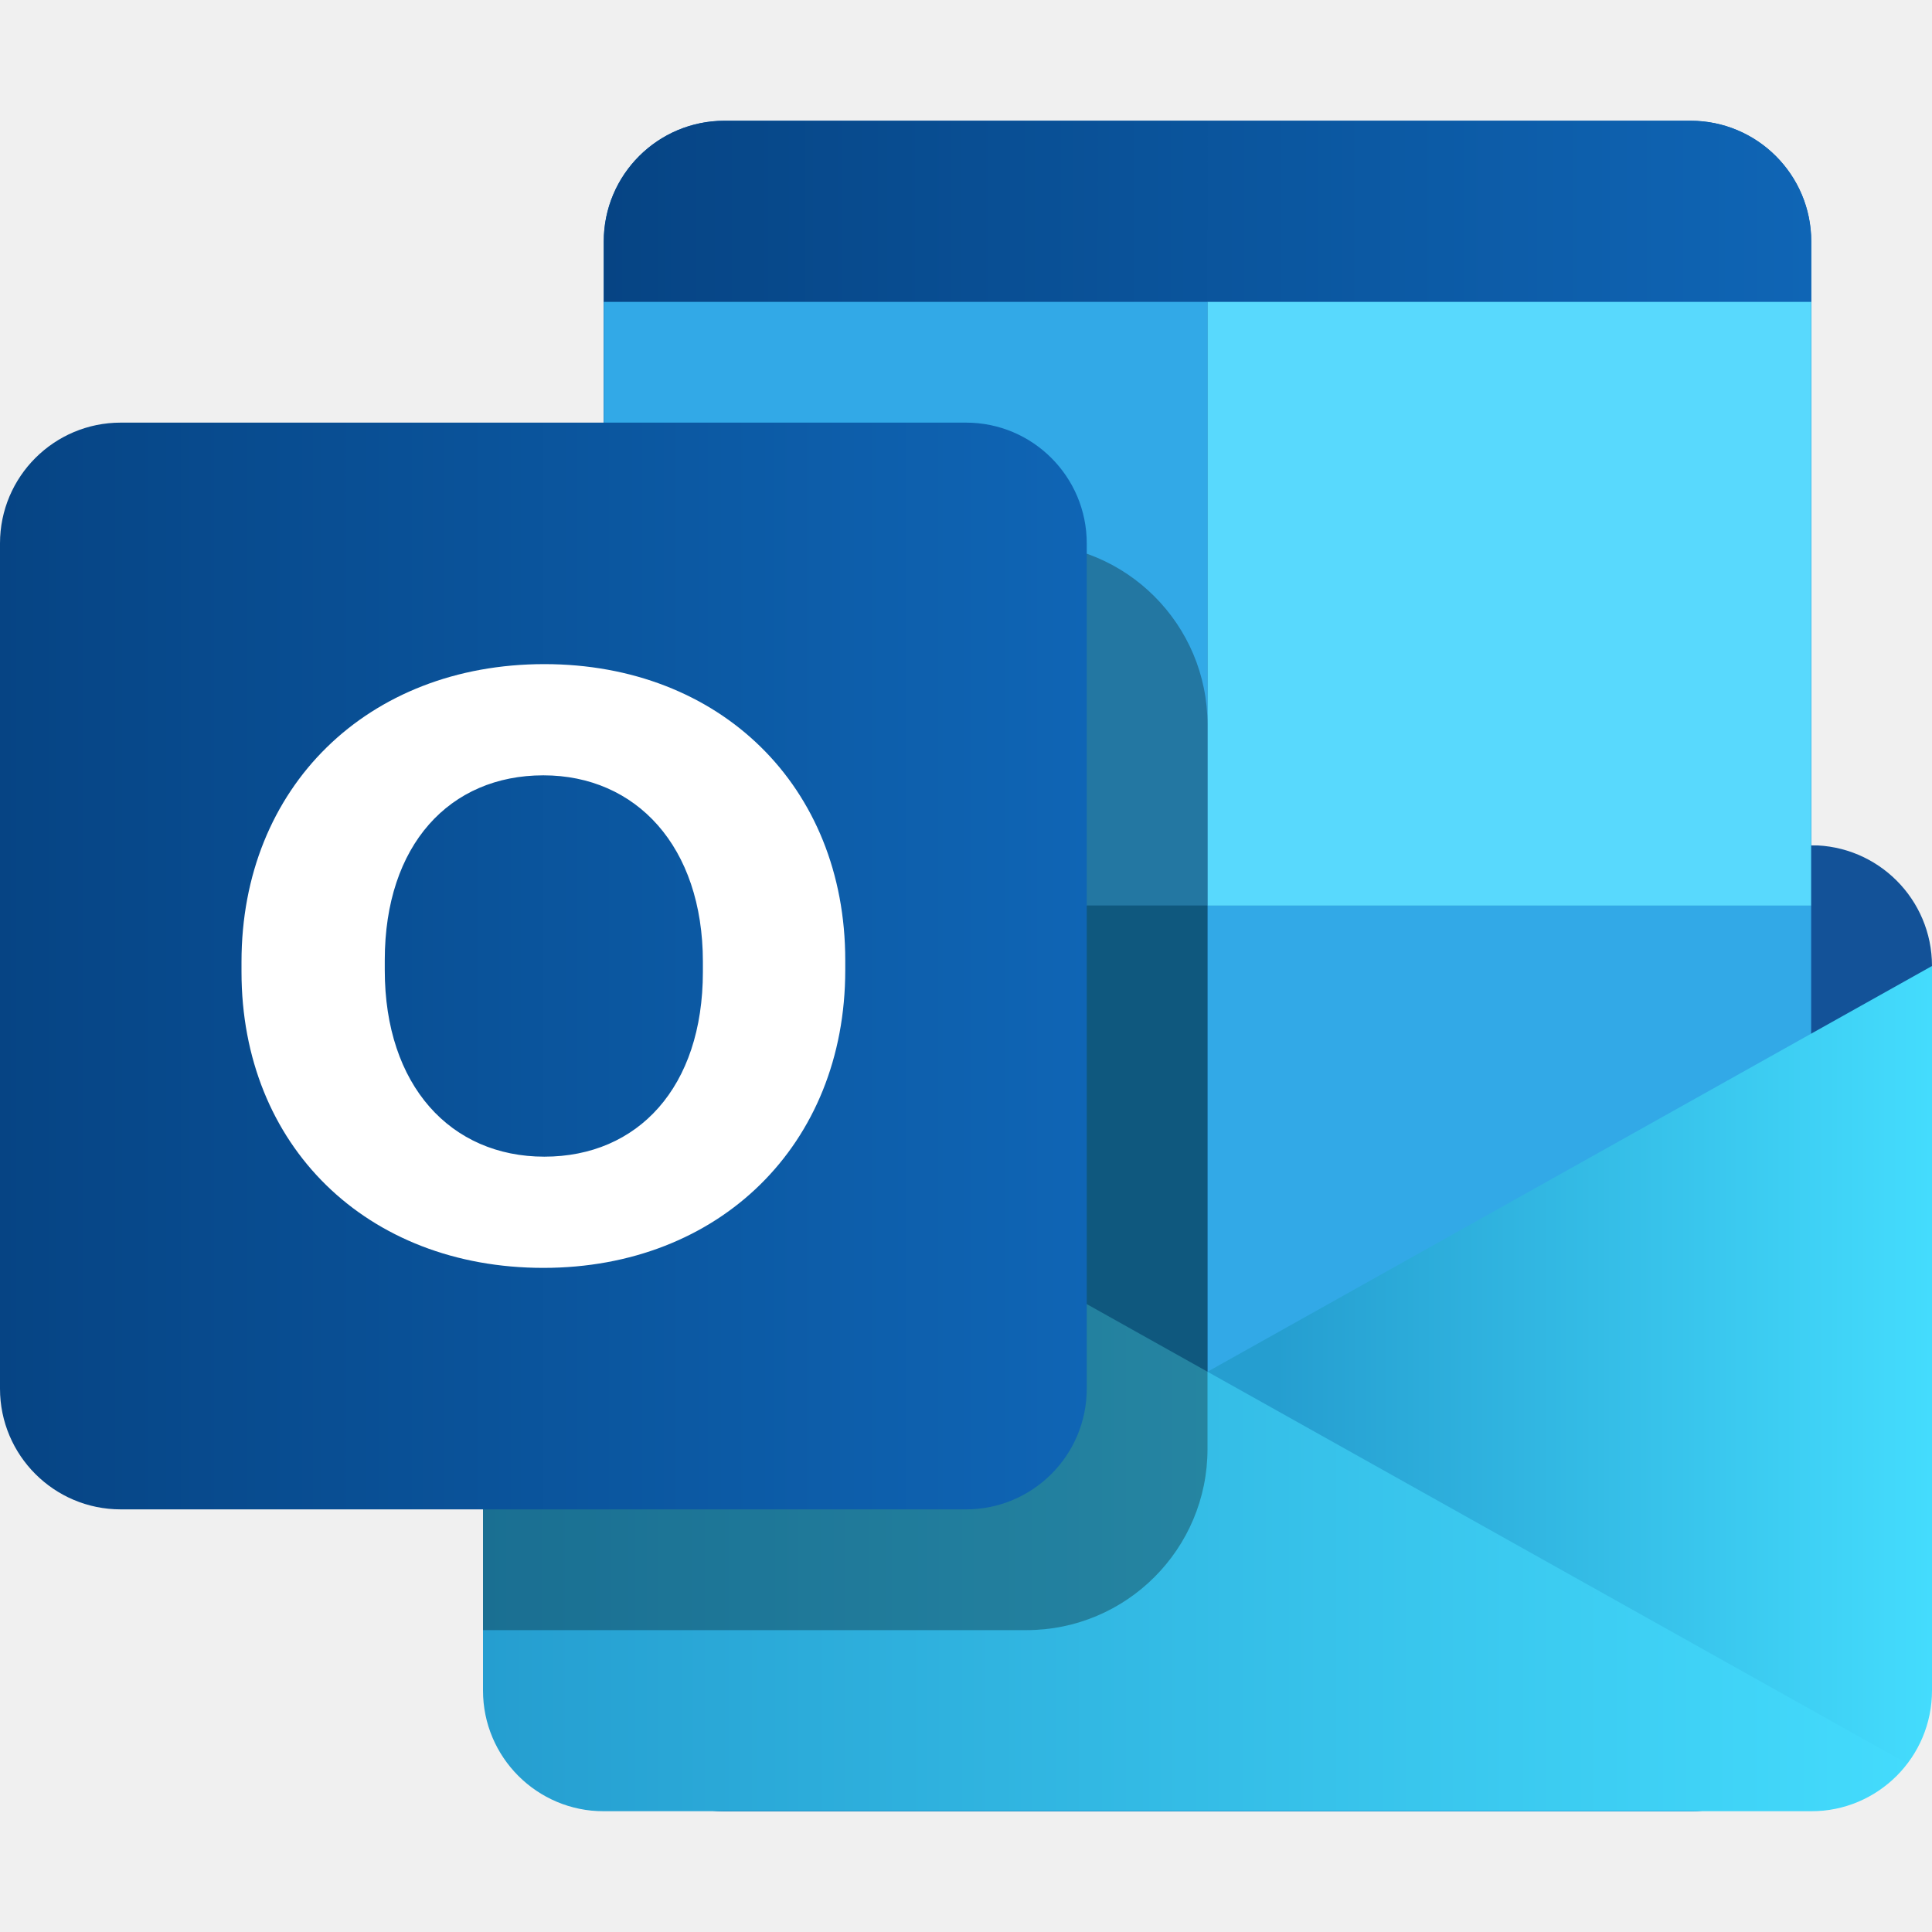
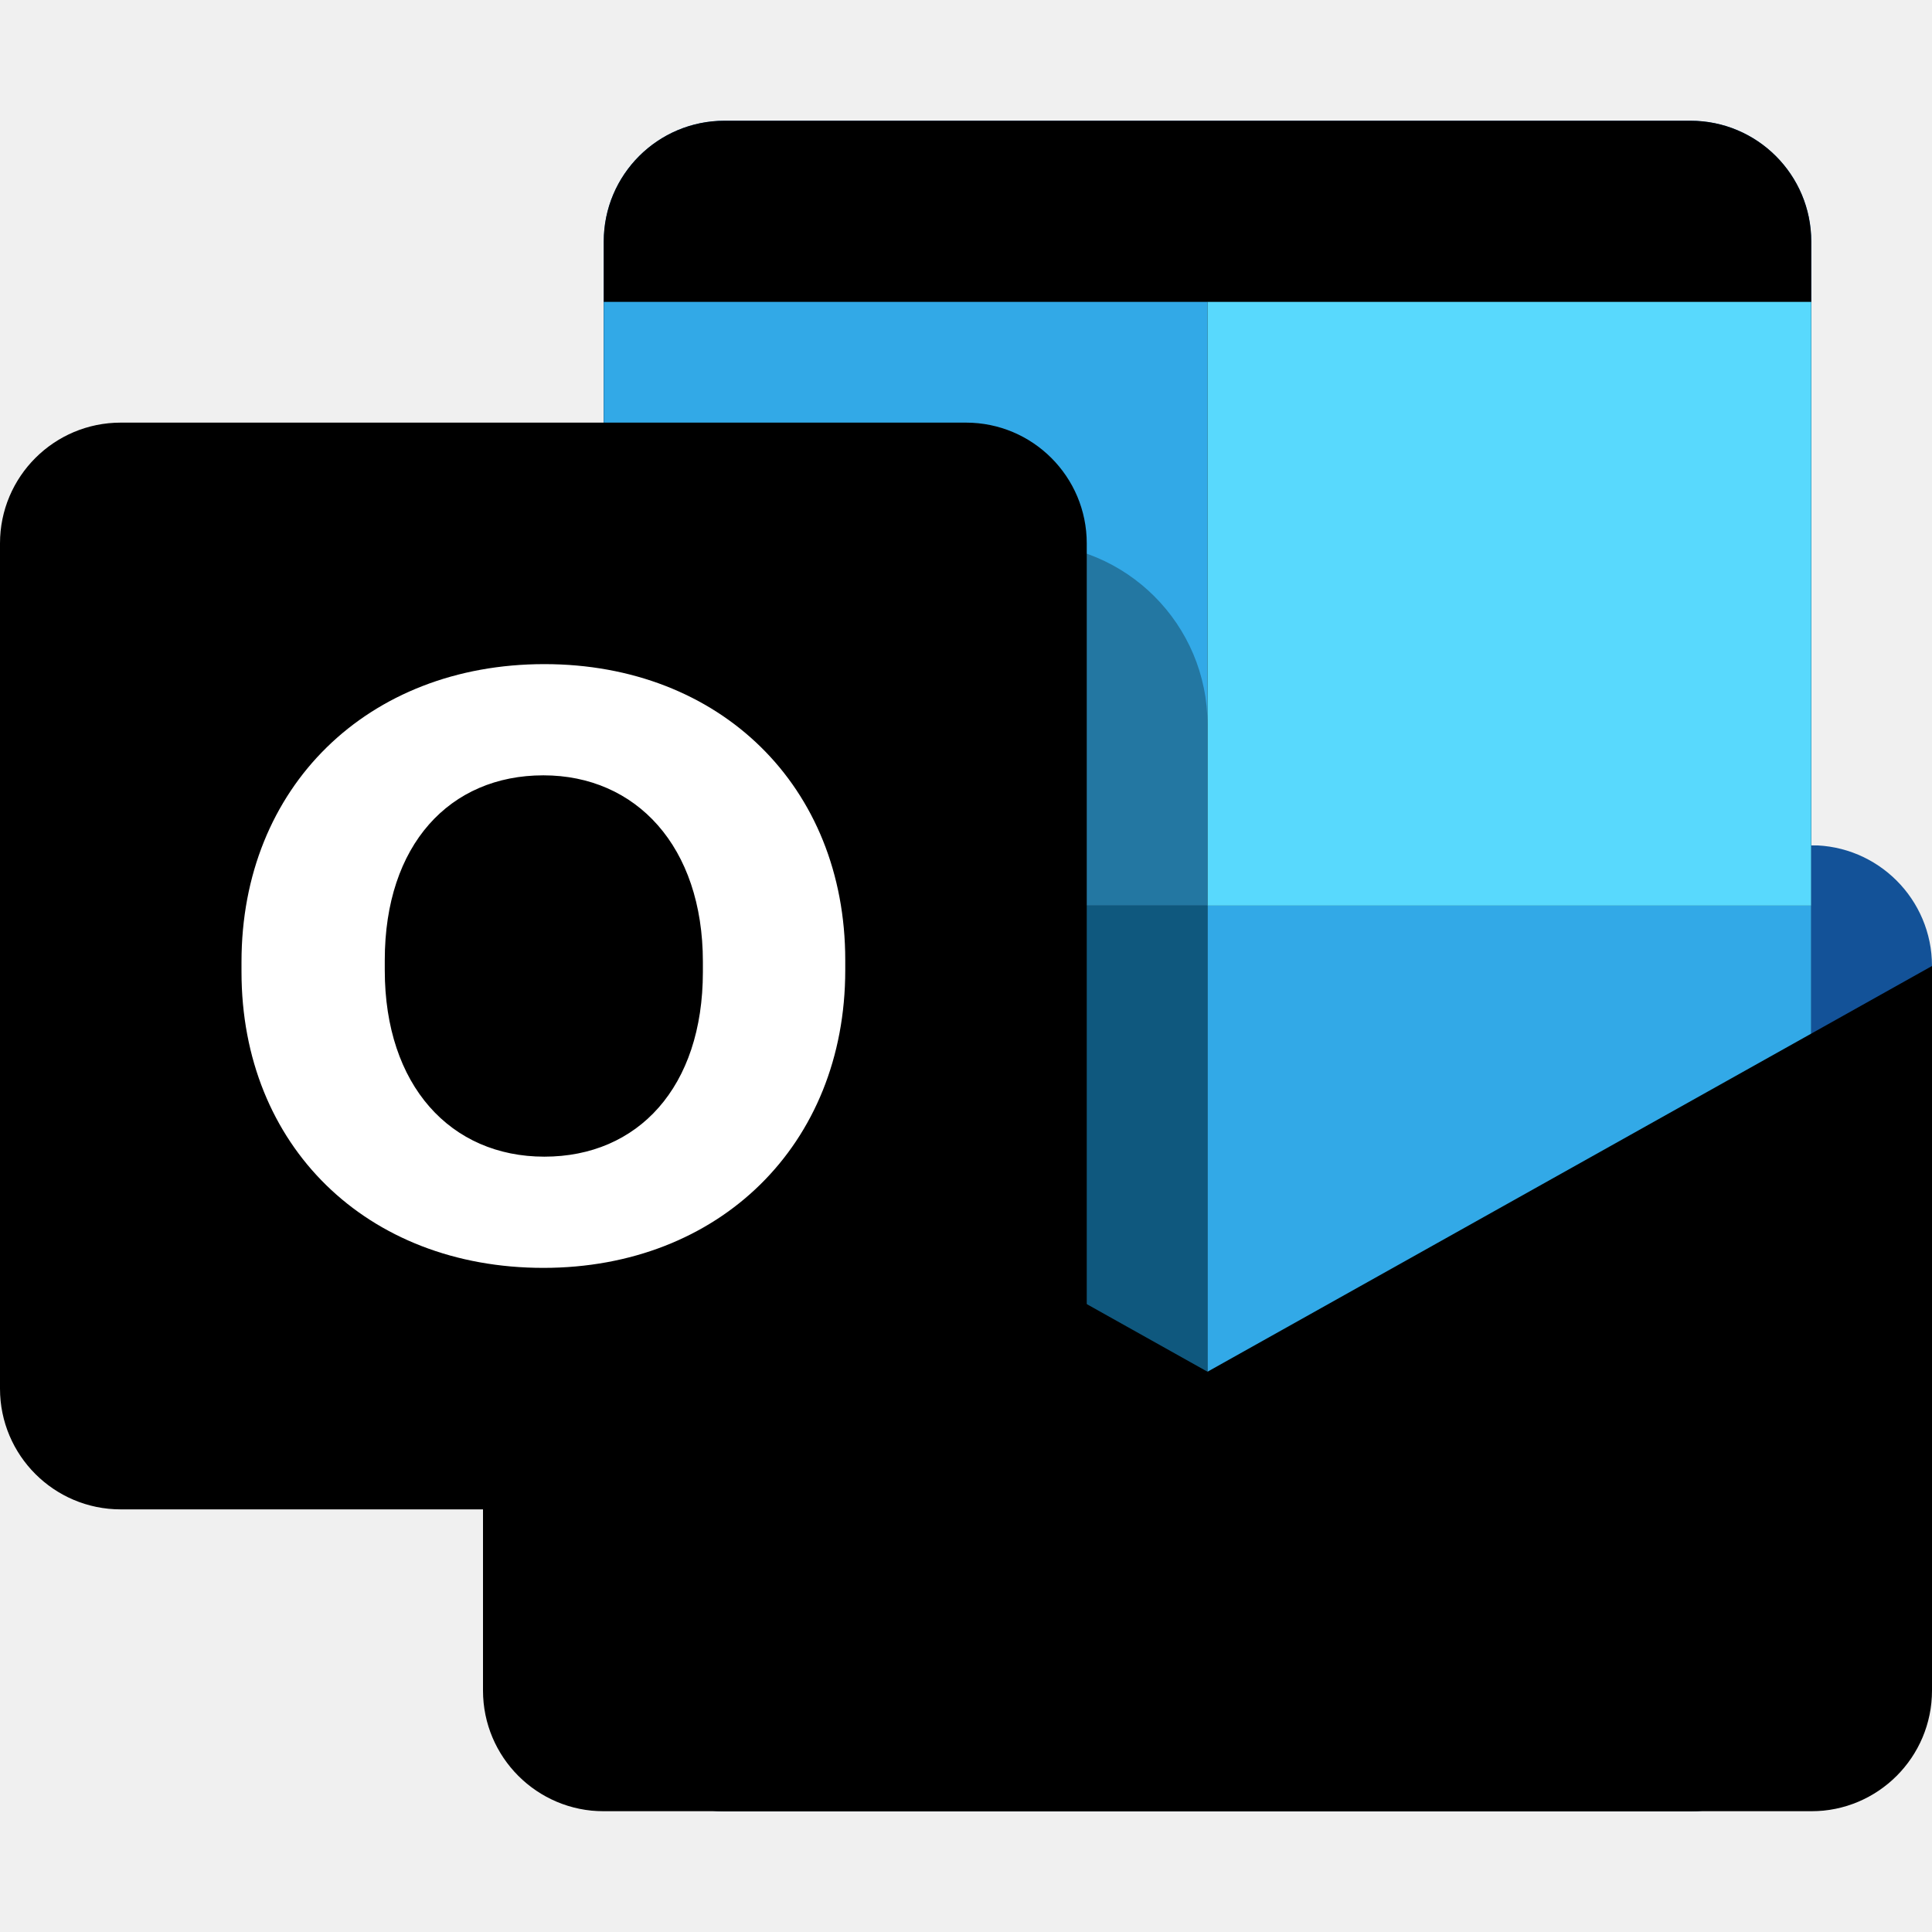
<svg xmlns="http://www.w3.org/2000/svg" width="800px" height="800px" viewBox="0 0 32 32" fill="none">
  <rect x="10" y="2" width="20" height="28" rx="2" fill="#1066B5" />
  <rect x="10" y="2" width="20" height="28" rx="2" fill="url(#paint0_linear_87_7742)" />
  <rect x="10" y="5" width="10" height="10" fill="#32A9E7" />
  <rect x="10" y="15" width="10" height="10" fill="#167EB4" />
  <rect x="20" y="15" width="10" height="10" fill="#32A9E7" />
  <rect x="20" y="5" width="10" height="10" fill="#58D9FD" />
  <mask id="mask0_87_7742" style="mask-type:alpha" maskUnits="userSpaceOnUse" x="8" y="14" width="24" height="16">
    <path d="M8 14H30C31.105 14 32 14.895 32 16V28C32 29.105 31.105 30 30 30H10C8.895 30 8 29.105 8 28V14Z" fill="url(#paint1_linear_87_7742)" />
  </mask>
  <g mask="url(#mask0_87_7742)">
    <path d="M32 14V18H30V14H32Z" fill="#135298" />
    <path d="M32 30V16L7 30H32Z" fill="url(#paint2_linear_87_7742)" />
    <path d="M8 30V16L33 30H8Z" fill="url(#paint3_linear_87_7742)" />
  </g>
  <path d="M8 12C8 10.343 9.343 9 11 9H17C18.657 9 20 10.343 20 12V24C20 25.657 18.657 27 17 27H8V12Z" fill="#000000" fill-opacity="0.3" />
  <rect y="7" width="18" height="18" rx="2" fill="url(#paint4_linear_87_7742)" />
  <path d="M14 16.069V15.903C14 13.022 11.927 11 9.016 11C6.089 11 4 13.036 4 15.931V16.097C4 18.978 6.073 21 9 21C11.911 21 14 18.964 14 16.069ZM11.642 16.097C11.642 18.008 10.566 19.158 9.016 19.158C7.465 19.158 6.373 17.981 6.373 16.069V15.903C6.373 13.992 7.449 12.842 9 12.842C10.535 12.842 11.642 14.019 11.642 15.931V16.097Z" fill="white" />
  <defs>
    <linearGradient id="paint0_linear_87_7742" x1="10" y1="16" x2="30" y2="16" gradientUnits="userSpaceOnUse">
-       <stop stop-color="#064484" />
-       <stop offset="1" stop-color="#0F65B5" />
+       <stop stopColor="#064484" />
+       <stop offset="1" stopColor="#0F65B5" />
    </linearGradient>
    <linearGradient id="paint1_linear_87_7742" x1="8" y1="26.769" x2="32" y2="26.769" gradientUnits="userSpaceOnUse">
-       <stop stop-color="#1B366F" />
-       <stop offset="1" stop-color="#2657B0" />
+       <stop stopColor="#1B366F" />
+       <stop offset="1" stopColor="#2657B0" />
    </linearGradient>
    <linearGradient id="paint2_linear_87_7742" x1="32" y1="23" x2="8" y2="23" gradientUnits="userSpaceOnUse">
-       <stop stop-color="#44DCFD" />
-       <stop offset="0.453" stop-color="#259ED0" />
+       <stop stopColor="#44DCFD" />
+       <stop offset="0.453" stopColor="#259ED0" />
    </linearGradient>
    <linearGradient id="paint3_linear_87_7742" x1="8" y1="23" x2="32" y2="23" gradientUnits="userSpaceOnUse">
-       <stop stop-color="#259ED0" />
-       <stop offset="1" stop-color="#44DCFD" />
+       <stop stopColor="#259ED0" />
+       <stop offset="1" stopColor="#44DCFD" />
    </linearGradient>
    <linearGradient id="paint4_linear_87_7742" x1="0" y1="16" x2="18" y2="16" gradientUnits="userSpaceOnUse">
-       <stop stop-color="#064484" />
-       <stop offset="1" stop-color="#0F65B5" />
+       <stop stopColor="#064484" />
+       <stop offset="1" stopColor="#0F65B5" />
    </linearGradient>
  </defs>
</svg>
